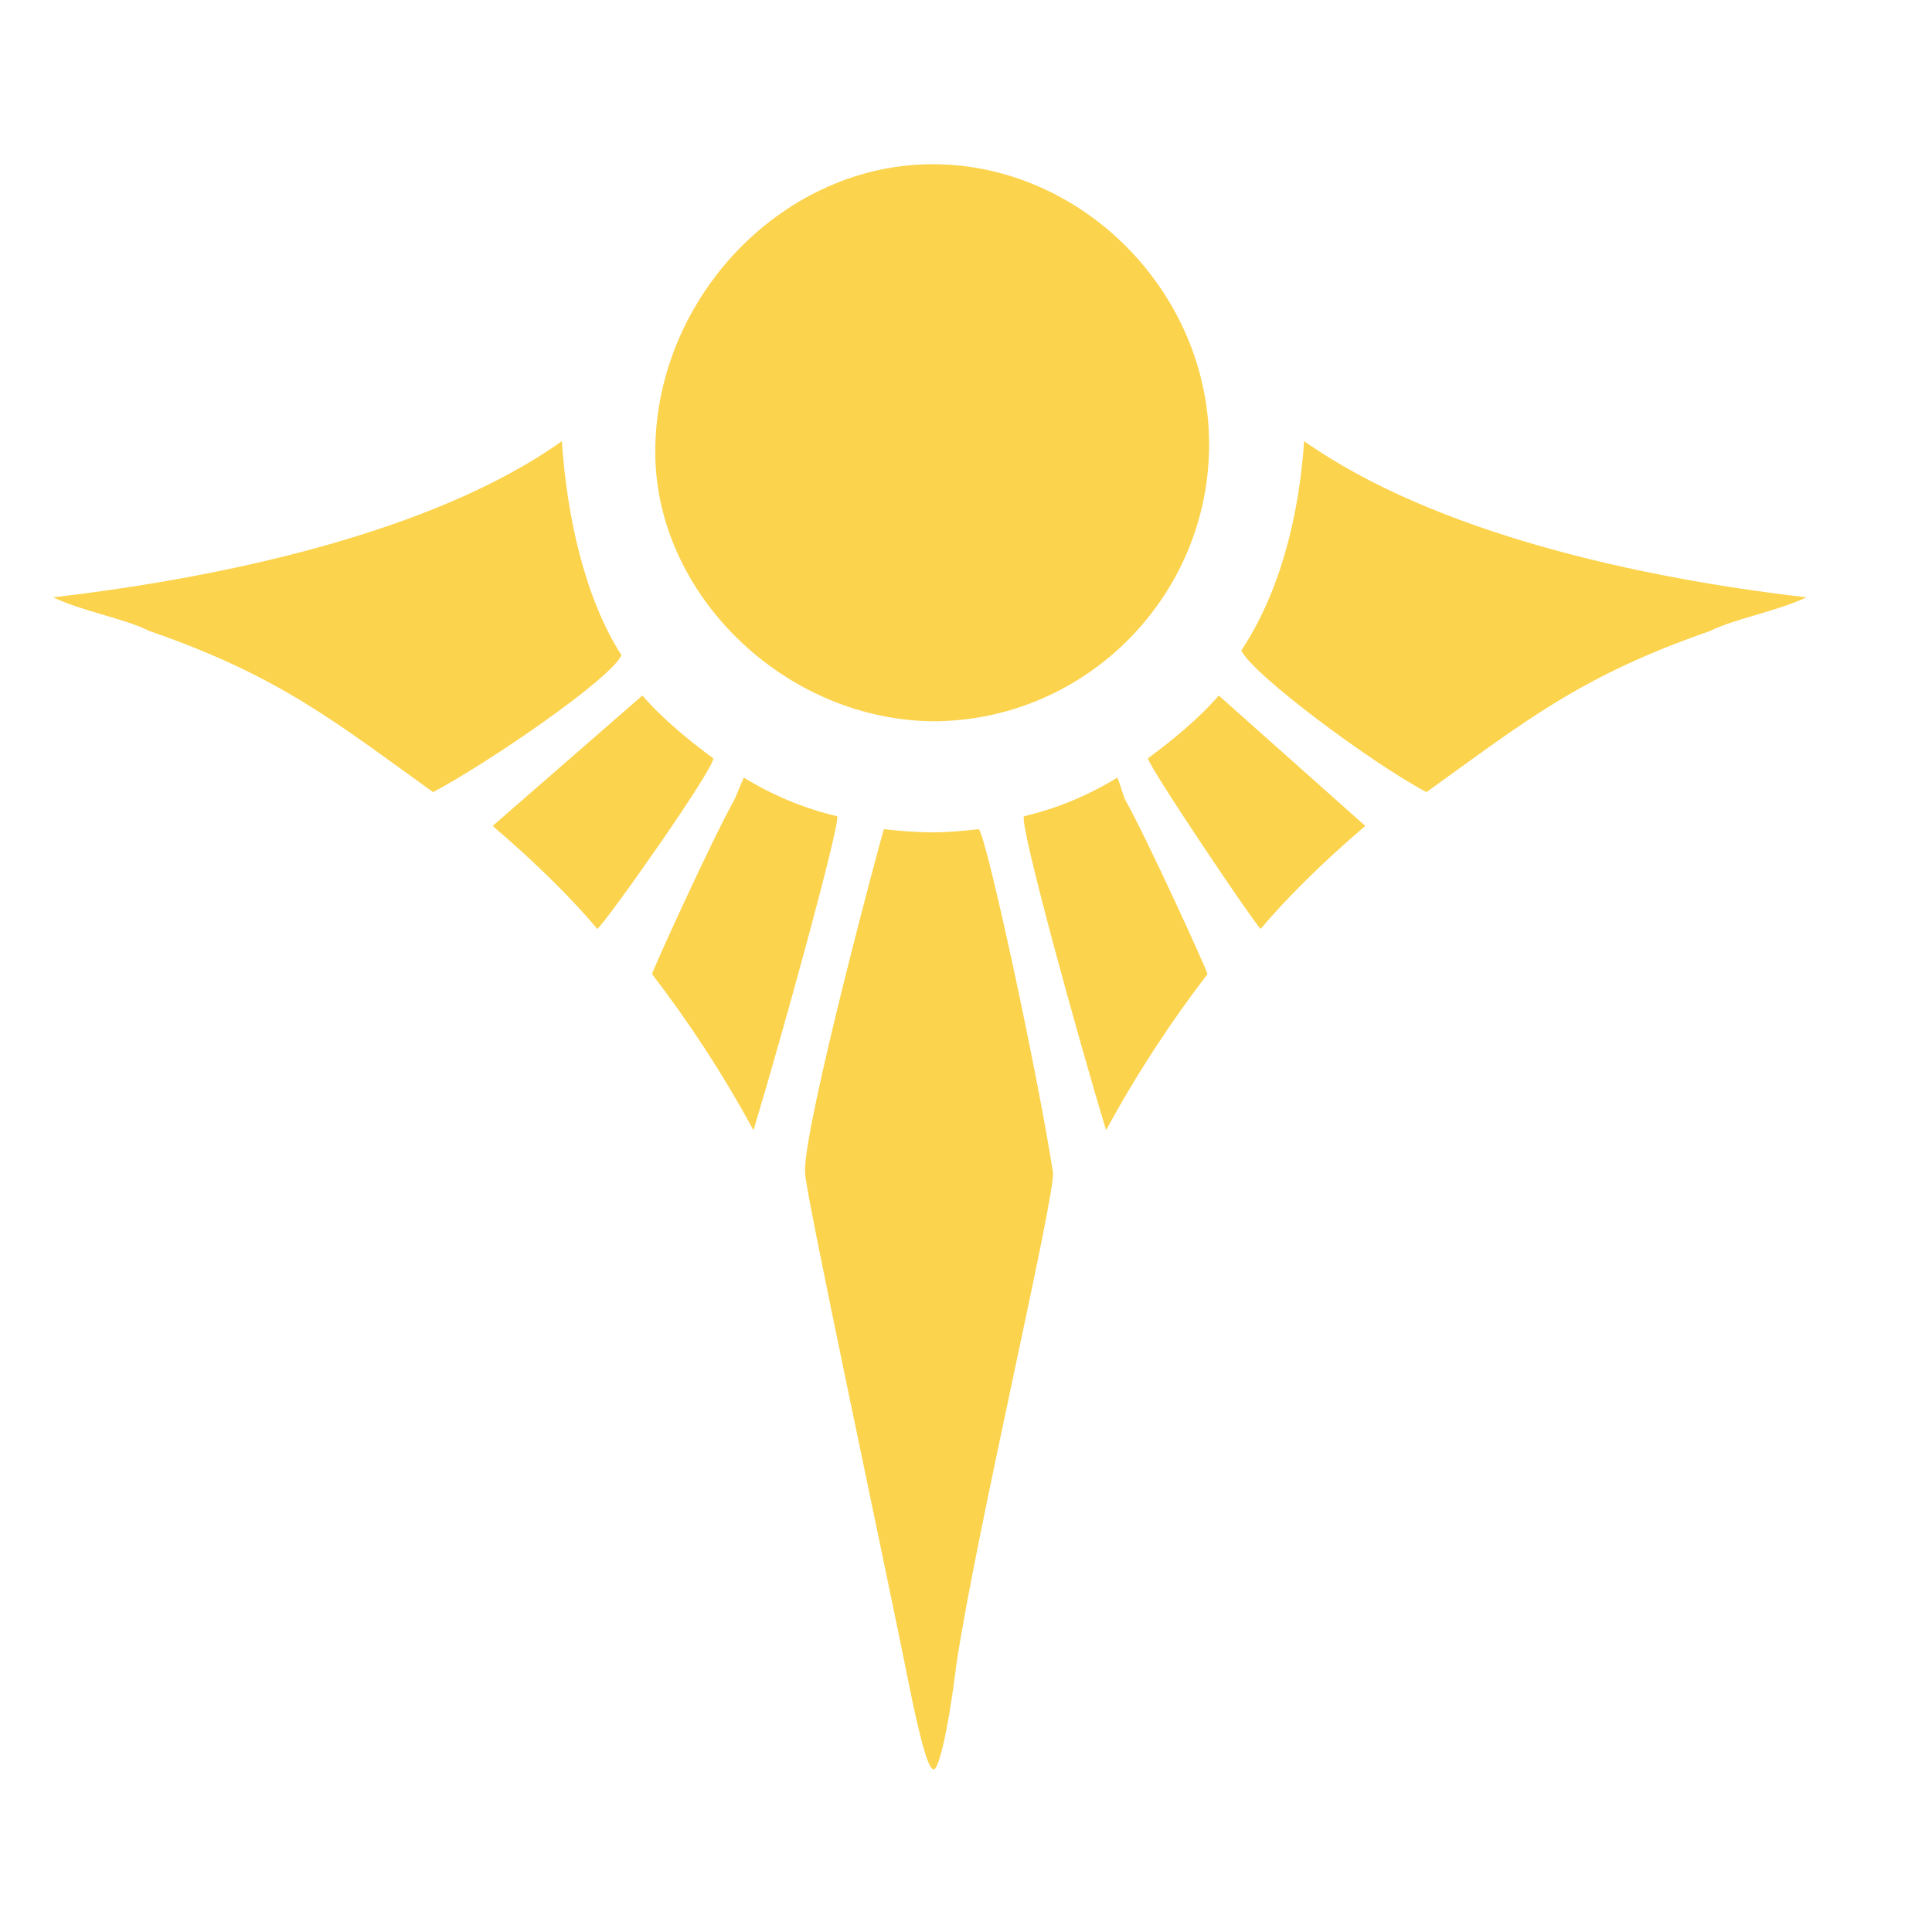
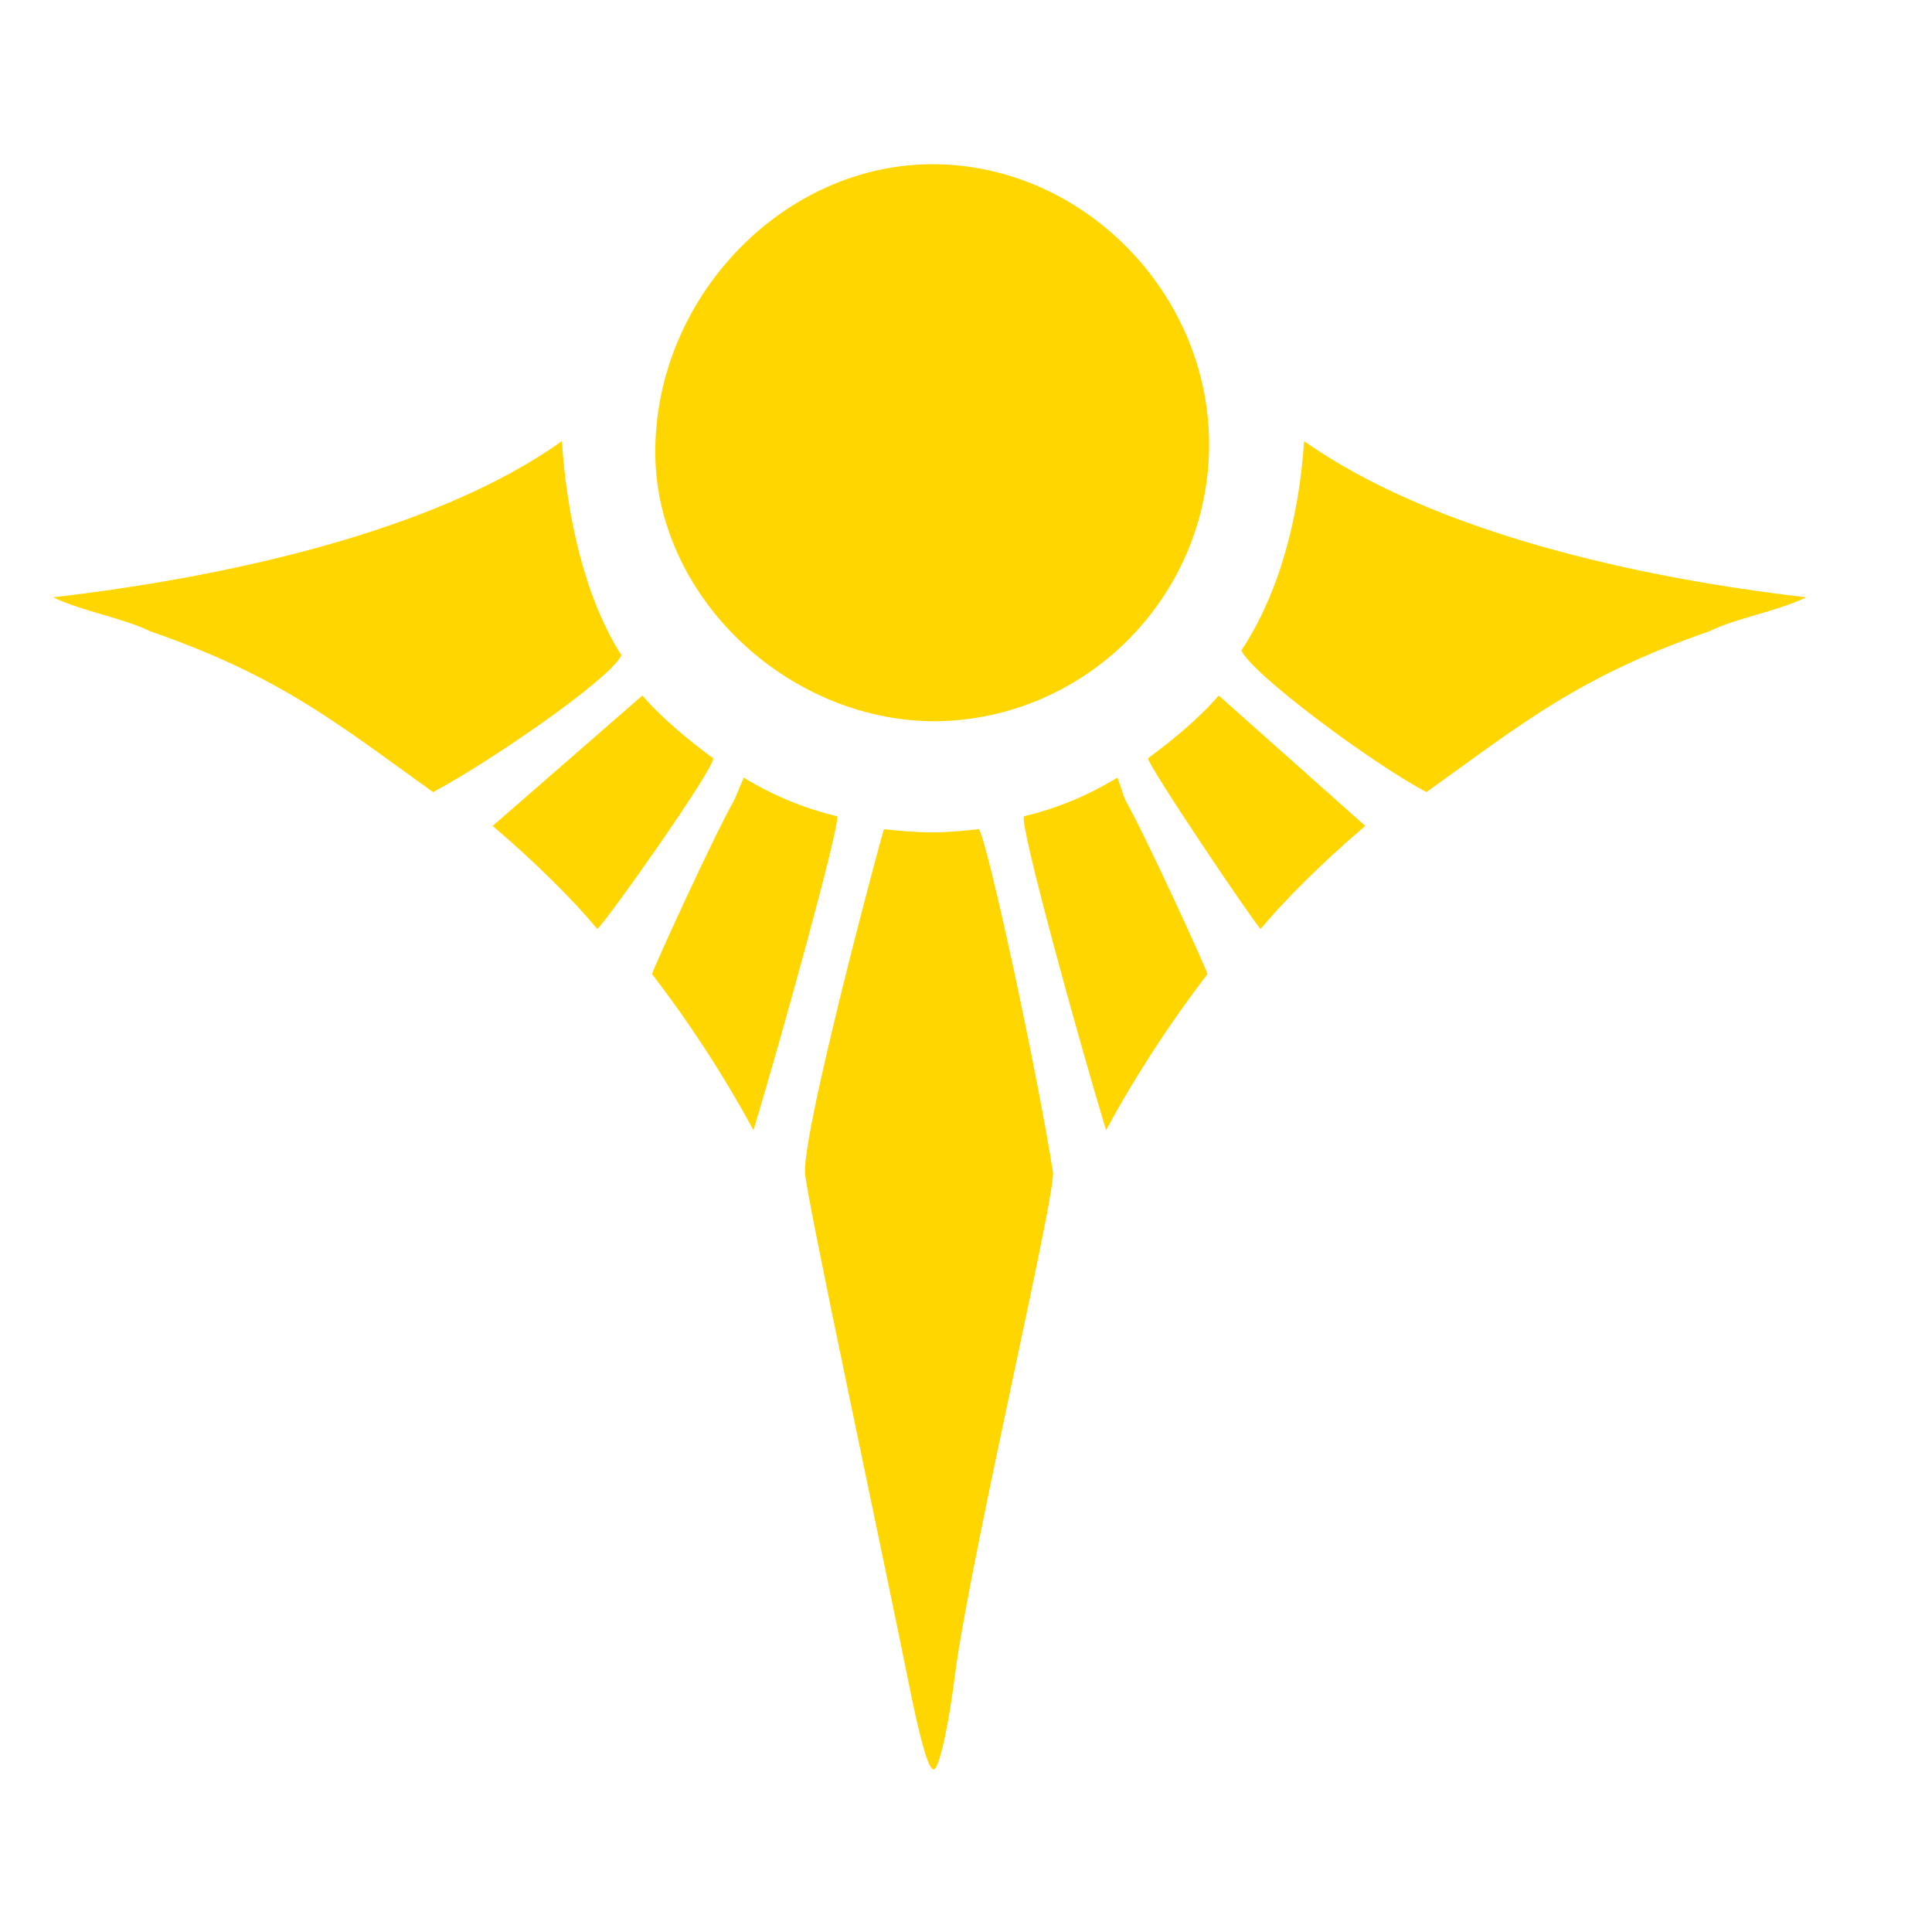
- <svg xmlns="http://www.w3.org/2000/svg" width="100" height="100" viewBox="6 5 120 115">
-   <g id="Element/Icon/Faction/Shurima" fill="#fcd34d" fill-rule="nonzero">
-     <path d="M64.1 47.3c-9.3 0-17.5-7.9-17.4-16.9.1-9.6 8.1-17.8 17.4-17.7 9.2.1 17 8 17 17.4 0 9.4-7.6 17.1-17 17.2zM71.4 75.3c-1-6.4-4.1-20.7-4.6-21.3-.9.1-1.9.2-2.9.2-.9 0-2.2-.1-3-.2-.2.6-5 18.5-4.9 21.3 0 1.2 4.5 22.1 6.7 33 .6 2.8 1 4.1 1.3 4.1.3 0 .9-2.4 1.4-6.5 1.2-8.1 6.2-29.3 6-30.6zM74.7 72.7c1.9-3.5 4-6.7 6.3-9.7-.1-.4-3.8-8.5-5.1-10.8-.1-.2-.4-1.2-.5-1.4-1.8 1.1-3.7 1.9-5.8 2.4-.3.5 3.4 13.9 5.1 19.5zM84.3 60.2c1.5-1.8 3.8-4.1 6.5-6.4l-9.1-8.1c-1.2 1.4-2.9 2.8-4.4 3.9.1.6 6.5 10.1 7 10.6zM94.6 51.7c6-4.3 9.5-7.2 17.6-10 1.6-.8 4.1-1.2 6-2.1-10.4-1.2-23.1-4-31.2-9.7-.1-.1.1.1 0 0-.3 4.6-1.5 9.4-3.9 13 .7 1.5 8.1 7 11.5 8.8zM52.8 72.7c-1.9-3.5-4-6.7-6.3-9.7.1-.4 3.8-8.5 5.1-10.8.1-.2.5-1.2.6-1.4 1.8 1.1 3.7 1.9 5.8 2.4.2.5-3.5 13.9-5.2 19.5zM43.1 60.2c-1.5-1.8-3.8-4.1-6.5-6.4l9.3-8.1c1.2 1.4 2.9 2.8 4.4 3.9.1.6-6.6 10.1-7.2 10.6zM32.9 51.7c-6-4.3-9.5-7.2-17.6-10-1.6-.8-4.1-1.2-6-2.1 10.4-1.2 23.6-4 31.6-9.7.1-.1-.1.1 0 0 .3 4.6 1.4 9.7 3.7 13.3-.7 1.5-8.3 6.7-11.7 8.5z" />
+ <svg xmlns="http://www.w3.org/2000/svg" width="100" height="100" viewBox="6 5 120 115" version="1.1" id="svg5206">
+   <defs id="defs5210" />
+   <g id="Element/Icon/Faction/Shurima" fill="#fcd34d" fill-rule="nonzero" style="fill:#ffd600;fill-opacity:1">
+     <path d="M64.1 47.3c-9.3 0-17.5-7.9-17.4-16.9.1-9.6 8.1-17.8 17.4-17.7 9.2.1 17 8 17 17.4 0 9.4-7.6 17.1-17 17.2zM71.4 75.3c-1-6.4-4.1-20.7-4.6-21.3-.9.1-1.9.2-2.9.2-.9 0-2.2-.1-3-.2-.2.6-5 18.5-4.9 21.3 0 1.2 4.5 22.1 6.7 33 .6 2.8 1 4.1 1.3 4.1.3 0 .9-2.4 1.4-6.5 1.2-8.1 6.2-29.3 6-30.6zM74.7 72.7c1.9-3.5 4-6.7 6.3-9.7-.1-.4-3.8-8.5-5.1-10.8-.1-.2-.4-1.2-.5-1.4-1.8 1.1-3.7 1.9-5.8 2.4-.3.5 3.4 13.9 5.1 19.5zM84.3 60.2c1.5-1.8 3.8-4.1 6.5-6.4l-9.1-8.1c-1.2 1.4-2.9 2.8-4.4 3.9.1.6 6.5 10.1 7 10.6zM94.6 51.7c6-4.3 9.5-7.2 17.6-10 1.6-.8 4.1-1.2 6-2.1-10.4-1.2-23.1-4-31.2-9.7-.1-.1.1.1 0 0-.3 4.6-1.5 9.4-3.9 13 .7 1.5 8.1 7 11.5 8.8zM52.8 72.7c-1.9-3.5-4-6.7-6.3-9.7.1-.4 3.8-8.5 5.1-10.8.1-.2.5-1.2.6-1.4 1.8 1.1 3.7 1.9 5.8 2.4.2.5-3.5 13.9-5.2 19.5zM43.1 60.2c-1.5-1.8-3.8-4.1-6.5-6.4l9.3-8.1c1.2 1.4 2.9 2.8 4.4 3.9.1.6-6.6 10.1-7.2 10.6zM32.9 51.7c-6-4.3-9.5-7.2-17.6-10-1.6-.8-4.1-1.2-6-2.1 10.4-1.2 23.6-4 31.6-9.7.1-.1-.1.1 0 0 .3 4.6 1.4 9.7 3.7 13.3-.7 1.5-8.3 6.7-11.7 8.5z" id="path5203" style="fill:#ffd600;fill-opacity:1" />
  </g>
</svg>
